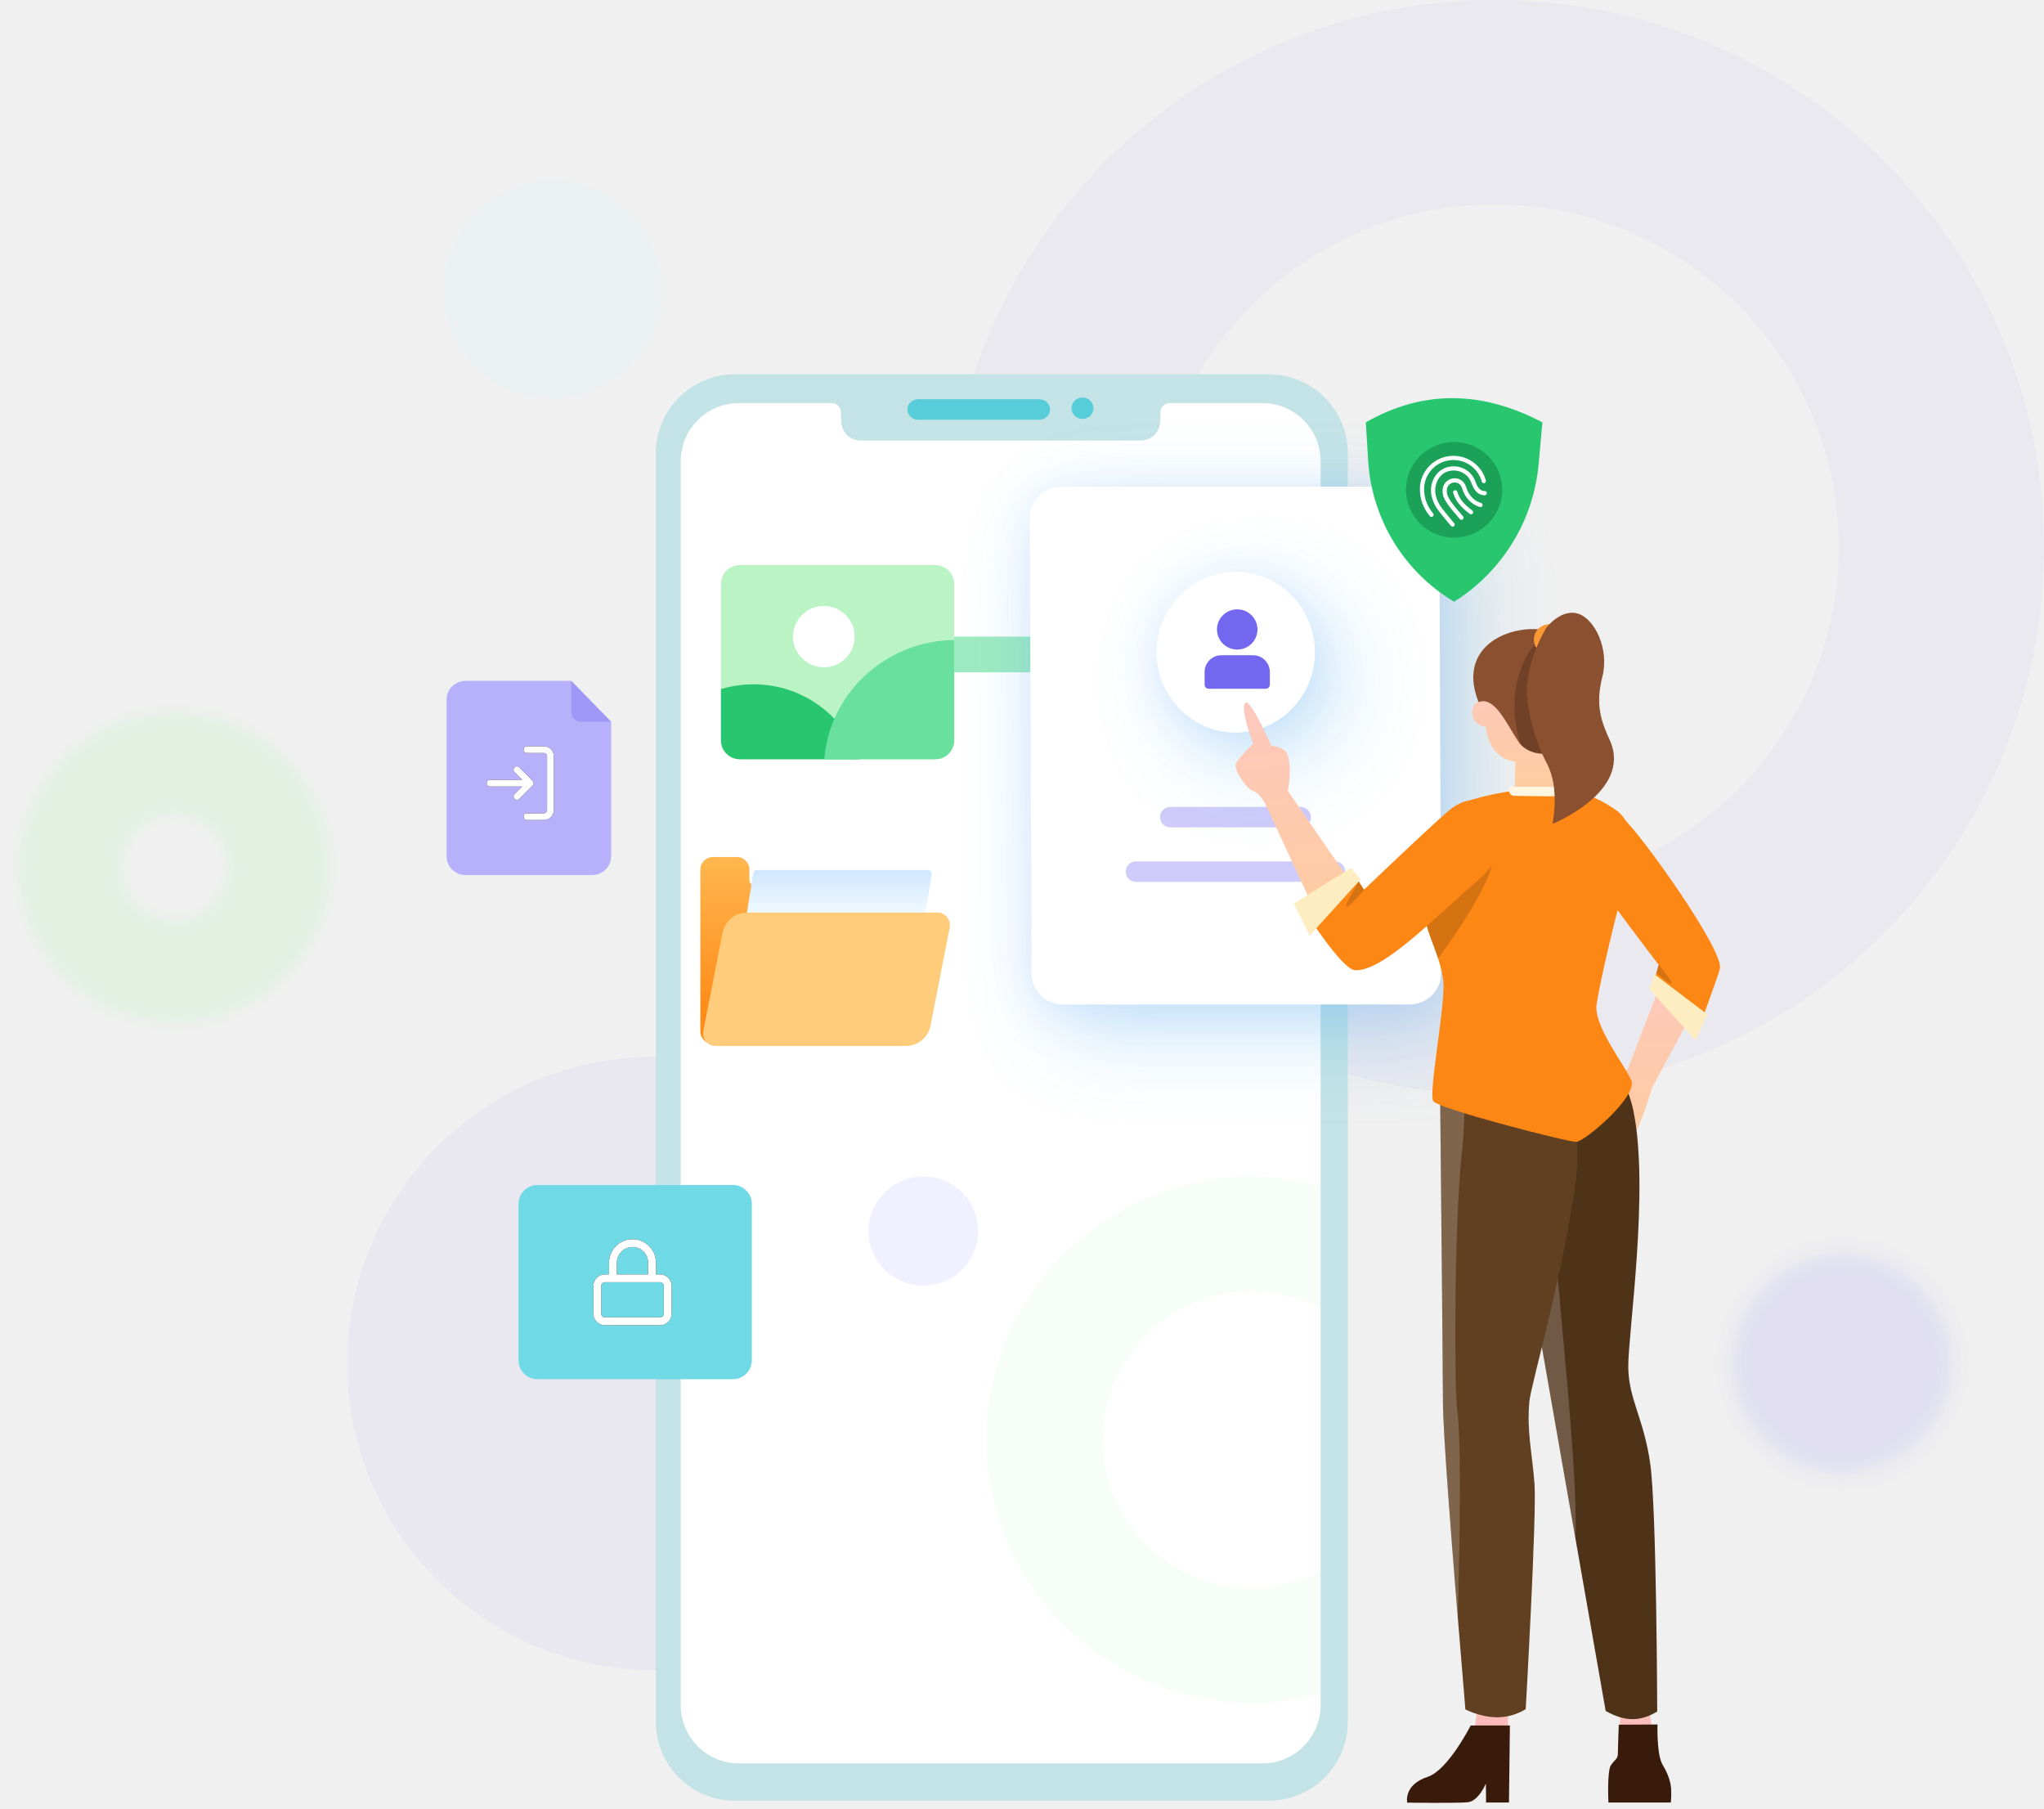
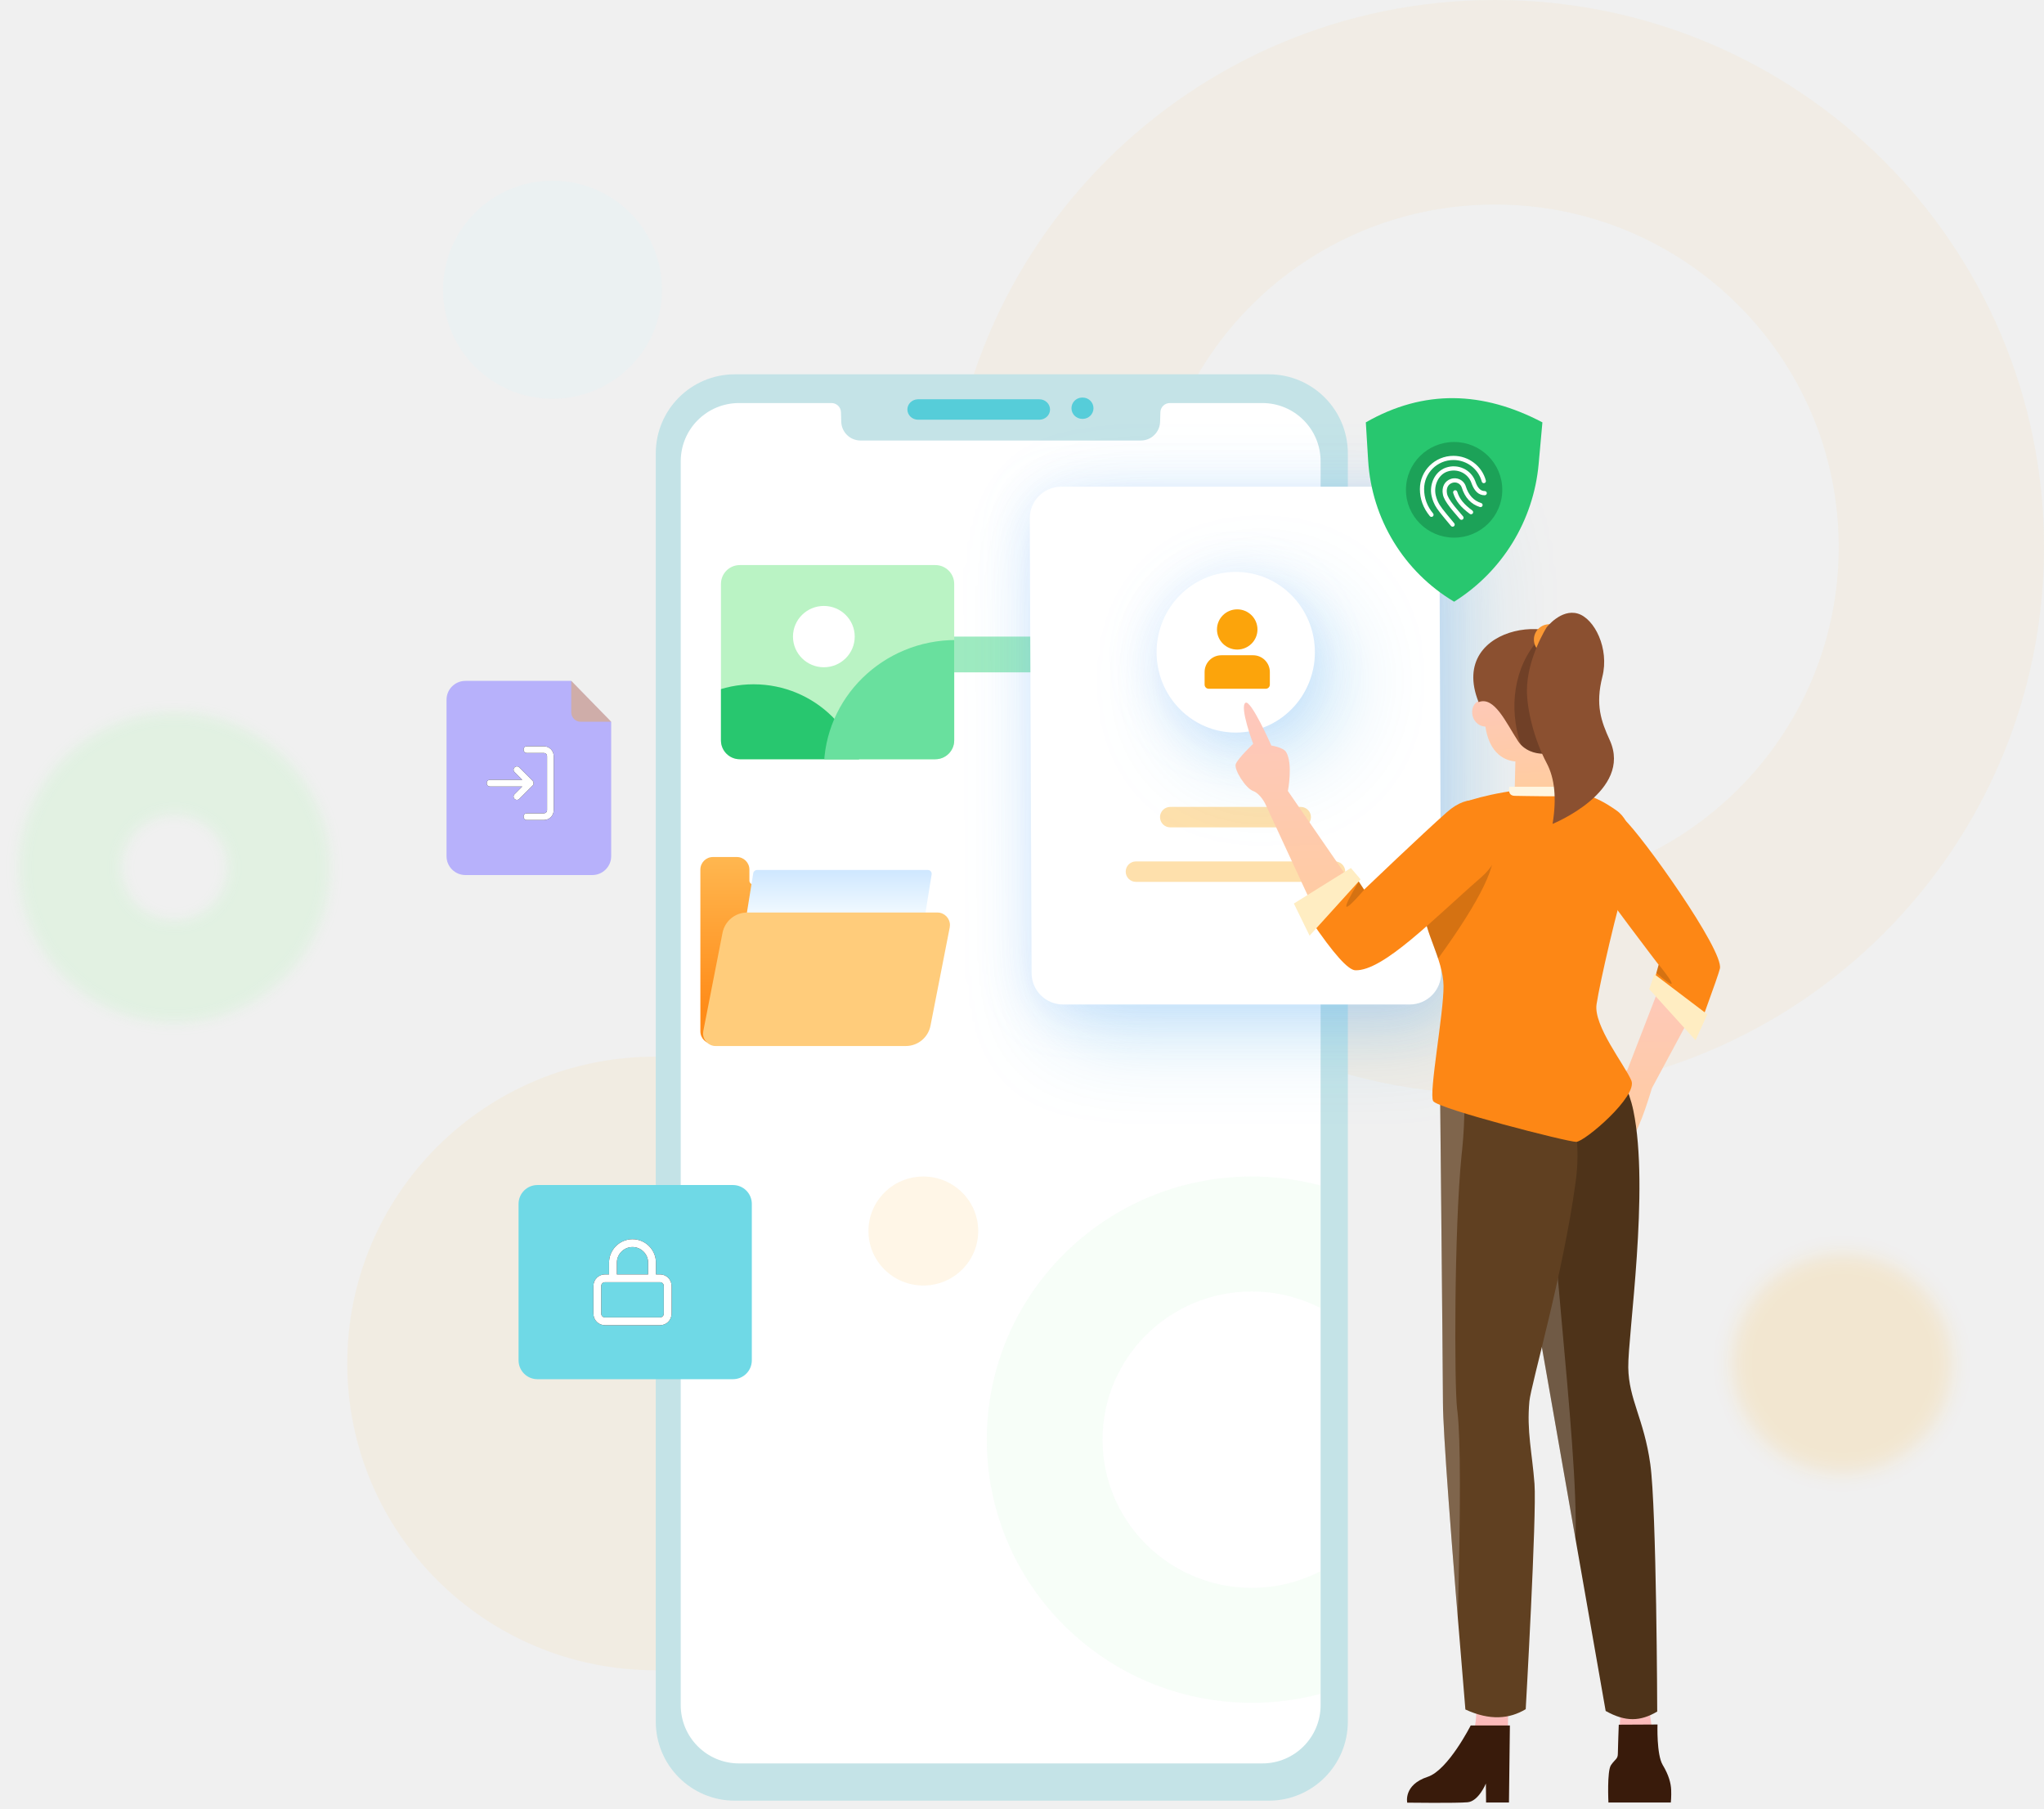
<svg xmlns="http://www.w3.org/2000/svg" xmlns:xlink="http://www.w3.org/1999/xlink" width="650px" height="575px" viewBox="0 0 650 575" version="1.1">
  <defs>
    <filter x="-6.1%" y="-6.1%" width="112.1%" height="112.2%" filterUnits="objectBoundingBox" id="filter-1">
      <feGaussianBlur stdDeviation="2" in="SourceGraphic" />
    </filter>
    <filter x="-12.9%" y="-13.0%" width="125.9%" height="126.0%" filterUnits="objectBoundingBox" id="filter-2">
      <feGaussianBlur stdDeviation="3" in="SourceGraphic" />
    </filter>
    <path d="M18.522,0 L47.957,0 C49.58,-4.62229605e-15 50.908,1.291 50.956,2.913 L51.044,5.956 C51.141,9.274 53.858,11.913 57.176,11.913 L146.307,11.913 C149.625,11.913 152.342,9.274 152.439,5.956 L152.528,2.913 C152.575,1.291 153.903,7.42204646e-16 155.526,0 L184.961,0 C195.191,-1.87911363e-15 203.483,8.293 203.483,18.522 L203.483,413.967 C203.483,424.196 195.191,432.489 184.961,432.489 L18.522,432.489 C8.293,432.489 -5.85268494e-15,424.196 0,413.967 L0,18.522 C2.29997126e-15,8.293 8.293,-1.67360005e-15 18.522,0 Z" id="path-3" />
    <linearGradient x1="50%" y1="81.177%" x2="50%" y2="-34.513%" id="linearGradient-5">
      <stop stop-color="#FF8C19" offset="0%" />
      <stop stop-color="#FFC967" offset="100%" />
    </linearGradient>
    <linearGradient x1="62.11%" y1="31.381%" x2="62.11%" y2="-27.478%" id="linearGradient-6">
      <stop stop-color="#F8FDFF" offset="0%" />
      <stop stop-color="#AAD4FF" offset="100%" />
    </linearGradient>
    <path d="M23.444,4.262 L23.444,21.308 C23.444,23.12 22.058,24.505 20.247,24.505 L14.919,24.505 C14.279,24.505 13.853,24.079 13.853,23.439 C13.853,22.8 14.279,22.374 14.919,22.374 L20.247,22.374 C20.886,22.374 21.312,21.948 21.312,21.308 L21.312,4.262 C21.312,3.622 20.886,3.196 20.247,3.196 L14.919,3.196 C14.279,3.196 13.853,2.77 13.853,2.131 C13.853,1.492 14.279,1.065 14.919,1.065 L20.247,1.065 C22.058,1.065 23.444,2.45 23.444,4.262 Z M16.943,13.211 C17.05,12.998 17.05,12.679 16.943,12.359 C16.837,12.252 16.837,12.146 16.73,12.039 L12.468,7.778 C12.041,7.351 11.402,7.351 10.976,7.778 C10.55,8.204 10.55,8.843 10.976,9.269 L13.427,11.72 L3.197,11.72 C2.557,11.72 2.131,12.146 2.131,12.785 C2.131,13.424 2.557,13.85 3.197,13.85 L13.427,13.85 L10.976,16.301 C10.55,16.727 10.55,17.366 10.976,17.793 C11.189,18.006 11.509,18.112 11.722,18.112 C11.935,18.112 12.255,18.006 12.468,17.793 L16.73,13.531 C16.837,13.424 16.943,13.318 16.943,13.211 Z" id="path-7" />
    <path d="M23.621,12.43 L22.378,12.43 L22.378,8.701 C22.378,4.599 19.021,1.243 14.919,1.243 C10.816,1.243 7.459,4.599 7.459,8.701 L7.459,12.43 L6.216,12.43 C4.103,12.43 2.486,14.046 2.486,16.159 L2.486,24.86 C2.486,26.973 4.103,28.589 6.216,28.589 L23.621,28.589 C25.735,28.589 27.351,26.973 27.351,24.86 L27.351,16.159 C27.351,14.046 25.735,12.43 23.621,12.43 Z M9.946,8.701 C9.946,5.966 12.184,3.729 14.919,3.729 C17.654,3.729 19.892,5.966 19.892,8.701 L19.892,12.43 L9.946,12.43 L9.946,8.701 Z M24.864,24.86 C24.864,25.606 24.367,26.103 23.621,26.103 L6.216,26.103 C5.47,26.103 4.973,25.606 4.973,24.86 L4.973,16.159 C4.973,15.413 5.47,14.916 6.216,14.916 L23.621,14.916 C24.367,14.916 24.864,15.413 24.864,16.159 L24.864,24.86 Z" id="path-9" />
    <path d="M6,0 L68.175,0 C71.489,8.22077476e-15 74.175,2.686 74.175,6 L74.175,55.729 C74.175,59.043 71.489,61.729 68.175,61.729 L6,61.729 C2.686,61.729 4.82055882e-15,59.043 0,55.729 L0,6 C-4.05812251e-16,2.686 2.686,6.08718376e-16 6,0 Z" id="path-11" />
    <path d="M10.04,1.23119728e-13 L120.283,1.23119728e-13 C125.79,1.22108049e-13 130.261,4.453 130.282,9.96 L130.857,154.572 C130.879,160.095 126.42,164.59 120.897,164.612 C120.884,164.612 120.871,164.612 120.858,164.612 L10.615,164.612 C5.107,164.612 0.637,160.159 0.615,154.652 L0.04,10.04 C0.018,4.517 4.477,0.022 10,7.90395561e-05 C10.013,2.63465709e-05 10.027,1.21345806e-13 10.04,1.23119728e-13 Z" id="path-13" />
    <filter x="-29.4%" y="-22.8%" width="171.0%" height="156.5%" filterUnits="objectBoundingBox" id="filter-14">
      <feOffset dx="8" dy="9" in="SourceAlpha" result="shadowOffsetOuter1" />
      <feGaussianBlur stdDeviation="14" in="shadowOffsetOuter1" result="shadowBlurOuter1" />
      <feColorMatrix values="0 0 0 0 0.076   0 0 0 0 0.583   0 0 0 0 0.879  0 0 0 0.229 0" type="matrix" in="shadowBlurOuter1" result="shadowMatrixOuter1" />
      <feOffset dx="0" dy="2" in="SourceAlpha" result="shadowOffsetOuter2" />
      <feGaussianBlur stdDeviation="7.5" in="shadowOffsetOuter2" result="shadowBlurOuter2" />
      <feColorMatrix values="0 0 0 0 0.504   0 0 0 0 0.7   0 0 0 0 1  0 0 0 0.234 0" type="matrix" in="shadowBlurOuter2" result="shadowMatrixOuter2" />
      <feMerge>
        <feMergeNode in="shadowMatrixOuter1" />
        <feMergeNode in="shadowMatrixOuter2" />
      </feMerge>
    </filter>
    <ellipse id="path-15" cx="25.17" cy="25.545" rx="25.17" ry="25.545" />
    <filter x="-76.5%" y="-73.4%" width="284.7%" height="282.0%" filterUnits="objectBoundingBox" id="filter-16">
      <feOffset dx="8" dy="9" in="SourceAlpha" result="shadowOffsetOuter1" />
      <feGaussianBlur stdDeviation="14" in="shadowOffsetOuter1" result="shadowBlurOuter1" />
      <feColorMatrix values="0 0 0 0 0.076   0 0 0 0 0.583   0 0 0 0 0.879  0 0 0 0.229 0" type="matrix" in="shadowBlurOuter1" result="shadowMatrixOuter1" />
      <feOffset dx="0" dy="2" in="SourceAlpha" result="shadowOffsetOuter2" />
      <feGaussianBlur stdDeviation="7.5" in="shadowOffsetOuter2" result="shadowBlurOuter2" />
      <feColorMatrix values="0 0 0 0 0.504   0 0 0 0 0.7   0 0 0 0 1  0 0 0 0.234 0" type="matrix" in="shadowBlurOuter2" result="shadowMatrixOuter2" />
      <feMerge>
        <feMergeNode in="shadowMatrixOuter1" />
        <feMergeNode in="shadowMatrixOuter2" />
      </feMerge>
    </filter>
    <linearGradient x1="47.254%" y1="-28.186%" x2="50%" y2="91.05%" id="linearGradient-17">
      <stop stop-color="#FDC6C6" offset="0%" />
      <stop stop-color="#FFCCA1" offset="100%" />
    </linearGradient>
    <linearGradient x1="45.754%" y1="-28.186%" x2="50%" y2="91.05%" id="linearGradient-18">
      <stop stop-color="#FDC6C6" offset="0%" />
      <stop stop-color="#FAB2B2" offset="100%" />
    </linearGradient>
    <linearGradient x1="44.57%" y1="-28.186%" x2="50%" y2="91.05%" id="linearGradient-19">
      <stop stop-color="#FDC6C6" offset="0%" />
      <stop stop-color="#FAB2B2" offset="100%" />
    </linearGradient>
    <linearGradient x1="44.089%" y1="-28.186%" x2="50%" y2="91.05%" id="linearGradient-20">
      <stop stop-color="#FDC6C6" offset="0%" />
      <stop stop-color="#FFCCA1" offset="100%" />
    </linearGradient>
    <linearGradient x1="47.844%" y1="-28.186%" x2="50%" y2="91.05%" id="linearGradient-21">
      <stop stop-color="#FDC6C6" offset="0%" />
      <stop stop-color="#FFCCA1" offset="100%" />
    </linearGradient>
  </defs>
  <g id="📝-Pages-New" stroke="none" stroke-width="1" fill="none" fill-rule="evenodd">
    <g id="Forgot-Password" transform="translate(-150, -252)">
      <g id="Illustration" transform="translate(156, 252)">
        <g id="Shape">
-           <path d="M469.402,0 C565.83,0 644,77.871 644,173.93 C644,269.988 565.83,347.859 469.402,347.859 C372.974,347.859 294.804,269.988 294.804,173.93 C294.804,77.871 372.974,0 469.402,0 Z M469.402,65.02 C409.022,65.02 360.074,113.781 360.074,173.93 C360.074,234.078 409.022,282.839 469.402,282.839 C529.782,282.839 578.73,234.078 578.73,173.93 C578.73,113.781 529.782,65.02 469.402,65.02 Z" id="Oval" fill="#7367F0" fill-rule="nonzero" opacity="0.053" />
+           <path d="M469.402,0 C565.83,0 644,77.871 644,173.93 C644,269.988 565.83,347.859 469.402,347.859 C372.974,347.859 294.804,269.988 294.804,173.93 C294.804,77.871 372.974,0 469.402,0 Z M469.402,65.02 C409.022,65.02 360.074,113.781 360.074,173.93 C360.074,234.078 409.022,282.839 469.402,282.839 C529.782,282.839 578.73,234.078 578.73,173.93 C578.73,113.781 529.782,65.02 469.402,65.02 Z" id="Oval" fill="#fca40b" fill-rule="nonzero" opacity="0.053" />
          <path d="M49.497,226.488 C76.833,226.488 98.993,248.563 98.993,275.795 C98.993,303.026 76.833,325.102 49.497,325.102 C22.16,325.102 0,303.026 0,275.795 C0,248.563 22.16,226.488 49.497,226.488 Z M49.497,258.998 C40.184,258.998 32.635,266.518 32.635,275.795 C32.635,285.072 40.184,292.592 49.497,292.592 C58.809,292.592 66.358,285.072 66.358,275.795 C66.358,266.518 58.809,258.998 49.497,258.998 Z" id="Oval" fill="#8BF78F" fill-rule="nonzero" opacity="0.141" filter="url(#filter-1)" />
-           <ellipse id="Oval" fill-opacity="0.061" fill="#7367F0" cx="202.338" cy="433.469" rx="97.905" ry="97.531" />
+           <ellipse id="Oval" fill-opacity="0.061" fill="#fca40b" cx="202.338" cy="433.469" rx="97.905" ry="97.531" />
          <ellipse id="Oval" fill="#CEF5FF" opacity="0.141" cx="169.703" cy="92.112" rx="34.811" ry="34.678" />
-           <ellipse id="Oval" fill-opacity="0.136" fill="#7367F0" filter="url(#filter-2)" cx="579.818" cy="433.469" rx="34.811" ry="34.678" />
+           <ellipse id="Oval" fill-opacity="0.136" fill="#fca40b" filter="url(#filter-2)" cx="579.818" cy="433.469" rx="34.811" ry="34.678" />
        </g>
        <g id="File-Organizer" transform="translate(136, 119)">
          <g id="Phone3" transform="translate(66.53949, 0)">
            <path d="M25.137,0 L194.942,0 C208.825,-2.55022564e-15 220.079,11.254 220.079,25.137 L220.079,428.336 C220.079,442.218 208.825,453.473 194.942,453.473 L25.137,453.473 C11.254,453.473 -4.35134254e-14,442.218 -3.10027211e-14,428.336 L-3.10027211e-14,25.137 C-3.62555852e-14,11.254 11.254,2.55022564e-15 25.137,0 Z" id="Rectangle" fill="#C4E3E7" />
            <g id="Group-48" transform="translate(7.937288, 9.138123)">
              <mask id="mask-4" fill="white">
                <use xlink:href="#path-3" />
              </mask>
              <use id="Rectangle" fill="#FFFFFF" xlink:href="#path-3" />
-               <ellipse id="Oval" fill="#7367F0" opacity="0.099" mask="url(#mask-4)" cx="77.146" cy="263.229" rx="17.453" ry="17.328" />
+               <ellipse id="Oval" fill="#fca40b" opacity="0.099" mask="url(#mask-4)" cx="77.146" cy="263.229" rx="17.453" ry="17.328" />
              <path d="M181.591,245.902 C228.13,245.902 265.856,283.358 265.856,329.562 C265.856,375.765 228.13,413.221 181.591,413.221 C135.053,413.221 97.326,375.765 97.326,329.562 C97.326,283.358 135.053,245.902 181.591,245.902 Z M181.591,282.452 C155.385,282.452 134.141,303.544 134.141,329.562 C134.141,355.579 155.385,376.671 181.591,376.671 C207.797,376.671 229.041,355.579 229.041,329.562 C229.041,303.544 207.797,282.452 181.591,282.452 Z" id="Oval" fill="#C8F5D0" opacity="0.141" mask="url(#mask-4)" />
              <path d="M30.473,74.251 L174.542,74.251 C177.682,74.251 180.228,76.796 180.228,79.936 C180.228,83.076 177.682,85.622 174.542,85.622 L30.473,85.622 C27.333,85.622 24.787,83.076 24.787,79.936 C24.787,76.796 27.333,74.251 30.473,74.251 Z" id="Rectangle" fill-opacity="0.642" fill="#68DE9E" mask="url(#mask-4)" />
            </g>
            <path d="M121.969,7.939 C123.851,7.939 125.378,9.393 125.378,11.188 C125.378,12.942 123.919,14.372 122.094,14.435 L121.969,14.437 L83.424,14.437 C81.541,14.437 80.015,12.982 80.015,11.188 C80.015,9.433 81.474,8.004 83.299,7.941 L83.424,7.939 L121.969,7.939 Z" id="Path" fill="#56CDD9" fill-rule="nonzero" />
            <path d="M135.783,7.397 C137.665,7.397 139.192,8.913 139.192,10.782 C139.192,12.609 137.732,14.098 135.908,14.164 L135.783,14.166 L135.604,14.166 C133.721,14.166 132.195,12.651 132.195,10.782 C132.195,8.954 133.654,7.465 135.479,7.4 L135.604,7.397 L135.783,7.397 Z" id="Path" fill="#56CDD9" fill-rule="nonzero" />
          </g>
          <g id="Group-37" transform="translate(80.72003, 152.6991)">
            <path d="M4,0.764 L11.594,0.764 C13.803,0.764 15.594,2.555 15.594,4.764 L15.594,8.266 C15.594,8.94 16.14,9.486 16.813,9.486 L66.823,9.486 C69.032,9.486 70.823,11.277 70.823,13.486 L70.823,56.184 C70.823,58.393 69.032,60.184 66.823,60.184 L4,60.184 C1.791,60.184 2.705415e-16,58.393 0,56.184 L0,4.764 C-2.705415e-16,2.555 1.791,0.764 4,0.764 Z" id="Rectangle" fill="url(#linearGradient-5)" />
            <path d="M18.019,4.891 L72.341,4.891 C73.015,4.891 73.561,5.436 73.561,6.11 C73.561,6.175 73.555,6.239 73.545,6.303 L65.385,57.095 C65.29,57.686 64.78,58.121 64.181,58.121 L9.859,58.121 C9.186,58.121 8.64,57.575 8.64,56.902 C8.64,56.837 8.645,56.772 8.655,56.708 L16.816,5.916 C16.911,5.325 17.421,4.891 18.019,4.891 Z" id="Rectangle" fill="url(#linearGradient-6)" />
            <path d="M79.292,23.178 L73.179,54.392 C72.444,58.146 69.154,60.854 65.328,60.854 L4.859,60.854 C2.65,60.854 0.859,59.064 0.859,56.854 C0.859,56.596 0.884,56.339 0.934,56.086 L7.047,24.871 C7.782,21.117 11.072,18.409 14.898,18.409 L75.367,18.409 C77.576,18.409 79.367,20.2 79.367,22.409 C79.367,22.667 79.342,22.924 79.292,23.178 Z" id="Rectangle" fill="#FFCC7B" />
          </g>
          <g id="Group-28" transform="translate(0, 97.46753)">
            <path d="M6,0 L39.667,0 L39.667,0 L52.359,12.996 L52.359,55.729 C52.359,59.043 49.673,61.729 46.359,61.729 L6,61.729 C2.686,61.729 1.29399067e-15,59.043 0,55.729 L0,6 C-1.29399067e-15,2.686 2.686,6.08718376e-16 6,0 Z" id="Rectangle" fill="#B7B1FB" />
            <g id="Icon" transform="translate(10.65617, 19.72873)">
              <mask id="mask-8" fill="white">
                <use xlink:href="#path-7" />
              </mask>
              <use id="Mask" fill="#000000" fill-rule="nonzero" xlink:href="#path-7" />
              <g id="Group" mask="url(#mask-8)" fill="#FFFFFF">
                <g id="Icon-Color">
                  <rect id="🎨-Icon-Color" x="0" y="0" width="25.575" height="25.57" />
                </g>
              </g>
            </g>
-             <path d="M52.359,12.996 L42.667,12.996 C41.01,12.996 39.667,11.653 39.667,9.996 L39.667,0 L39.667,0 L52.359,12.996 Z" id="Path" fill="#7367F0" fill-rule="nonzero" opacity="0.34" />
+             <path d="M52.359,12.996 L42.667,12.996 C41.01,12.996 39.667,11.653 39.667,9.996 L39.667,0 L39.667,0 L52.359,12.996 Z" id="Path" fill="#fca40b" fill-rule="nonzero" opacity="0.34" />
          </g>
          <g id="Group" transform="translate(22.90704, 257.7475)">
            <path d="M6,0 L68.175,0 C71.489,7.33259634e-15 74.175,2.686 74.175,6 L74.175,55.729 C74.175,59.043 71.489,61.729 68.175,61.729 L6,61.729 C2.686,61.729 4.82055882e-15,59.043 0,55.729 L0,6 C-4.05812251e-16,2.686 2.686,-2.79460044e-16 6,0 Z" id="Rectangle" fill="#6FD9E6" />
            <g transform="translate(21.31234, 15.98131)" id="Icon">
              <mask id="mask-10" fill="white">
                <use xlink:href="#path-9" />
              </mask>
              <use id="Mask" fill="#000000" fill-rule="nonzero" xlink:href="#path-9" />
              <g id="Group" mask="url(#mask-10)" fill="#FFFFFF">
                <g id="Icon-Color">
                  <rect id="🎨-Icon-Color" x="0" y="0" width="29.837" height="29.832" />
                </g>
              </g>
            </g>
          </g>
          <g id="Group-34" transform="translate(87.2649, 60.64646)">
            <mask id="mask-12" fill="white">
              <use xlink:href="#path-11" />
            </mask>
            <use id="Rectangle" fill="#BAF3C4" fill-rule="nonzero" xlink:href="#path-11" />
            <ellipse id="Oval" fill="#FFFFFF" mask="url(#mask-12)" cx="32.724" cy="22.742" rx="9.817" ry="9.747" />
            <ellipse id="Oval" fill="#28C76F" mask="url(#mask-12)" cx="10.363" cy="73.101" rx="35.451" ry="35.197" />
            <ellipse id="Oval" fill="#69E09E" mask="url(#mask-12)" cx="74.721" cy="64.978" rx="41.996" ry="41.153" />
          </g>
          <g id="Group-23" transform="translate(185.4379, 35.7381)">
            <g id="Rectangle">
              <use fill="black" fill-opacity="1" filter="url(#filter-14)" xlink:href="#path-13" />
              <use fill="#FFFFFF" fill-rule="evenodd" xlink:href="#path-13" />
            </g>
-             <path d="M44.7,101.799 L86.198,101.799 C87.992,101.799 89.447,103.254 89.447,105.048 C89.447,106.843 87.992,108.297 86.198,108.297 L44.7,108.297 C42.905,108.297 41.451,106.843 41.451,105.048 C41.451,103.254 42.905,101.799 44.7,101.799 Z" id="Rectangle" fill="#7367F0" fill-rule="nonzero" opacity="0.34" />
-             <path d="M33.792,119.127 L97.106,119.127 C98.9,119.127 100.355,120.582 100.355,122.376 C100.355,124.17 98.9,125.625 97.106,125.625 L33.792,125.625 C31.997,125.625 30.543,124.17 30.543,122.376 C30.543,120.582 31.997,119.127 33.792,119.127 Z" id="Rectangle" fill="#7367F0" fill-rule="nonzero" opacity="0.34" />
+             <path d="M44.7,101.799 L86.198,101.799 C87.992,101.799 89.447,103.254 89.447,105.048 C89.447,106.843 87.992,108.297 86.198,108.297 L44.7,108.297 C42.905,108.297 41.451,106.843 41.451,105.048 C41.451,103.254 42.905,101.799 44.7,101.799 Z" id="Rectangle" fill="#fca40b" fill-rule="nonzero" opacity="0.34" />
+             <path d="M33.792,119.127 L97.106,119.127 C98.9,119.127 100.355,120.582 100.355,122.376 C100.355,124.17 98.9,125.625 97.106,125.625 L33.792,125.625 C31.997,125.625 30.543,124.17 30.543,122.376 C30.543,120.582 31.997,119.127 33.792,119.127 Z" id="Rectangle" fill="#fca40b" fill-rule="nonzero" opacity="0.34" />
            <g id="Icon8" transform="translate(40.36002, 27.07431)">
              <g id="Oval">
                <use fill="black" fill-opacity="1" filter="url(#filter-16)" xlink:href="#path-15" />
                <use fill="#FFFFFF" fill-rule="evenodd" xlink:href="#path-15" />
              </g>
-               <g id="Group-70" transform="translate(15.27136, 11.9127)" fill="#7367F0">
+               <g id="Group-70" transform="translate(15.27136, 11.9127)" fill="#fca40b">
                <path d="M15.42,14.595 C18.362,14.595 20.747,16.98 20.747,19.922 L20.747,23.937 C20.747,24.662 20.16,25.249 19.436,25.249 L1.312,25.249 C0.587,25.249 4.12501135e-12,24.662 4.12470058e-12,23.937 L4.12470058e-12,19.922 C4.12434028e-12,16.98 2.385,14.595 5.327,14.595 L15.42,14.595 Z M10.374,9.84101689e-13 C13.93,9.84101689e-13 16.812,2.862 16.812,6.393 C16.812,9.923 13.93,12.785 10.374,12.785 C6.818,12.785 3.935,9.923 3.935,6.393 C3.935,2.862 6.818,9.84101689e-13 10.374,9.84101689e-13 Z" id="Combined-Shape" />
              </g>
            </g>
          </g>
          <g id="Wom3.5" transform="translate(250.8866, 75.80808)">
            <g id="RArm" transform="translate(108.67, 62.11956)">
              <path d="M16.18,83.5 C16.18,83.5 4.596,96.075 5.402,97.208 C6.208,98.348 12.211,95.304 12.211,95.304 C12.211,95.304 5.18,108.257 6.805,109.143 C8.428,110.03 16.389,107.671 18.731,104.956 C21.072,102.242 24.232,88.977 24.232,88.977 L41.036,53.598 L27.366,49.653 L16.18,83.5 Z" id="Path" fill="url(#linearGradient-17)" transform="translate(23.19889, 79.49308) rotate(2.866471) translate(-23.19889, -79.49308) " />
              <path d="M3.532,19.378 C8.654,27.28 25.898,49.801 25.898,49.801 C25.898,49.801 25.479,51.299 24.642,54.294 L40.488,65.08 C43.49,56.848 45.121,52.154 45.381,50.996 C46.669,45.266 20.635,8.699 14.806,3.415 C5.627,-4.905 -4.297,7.302 3.532,19.378 Z" id="Path" fill="#FD8715" />
              <path d="M30.02,55.78 C30.217,55.398 28.851,53.378 25.924,49.72 L25.18,52.389 C28.209,55.031 29.823,56.161 30.02,55.78 Z" id="Path" fill-opacity="0.16" fill="#000000" />
              <polygon id="Path-70" fill="#FFEDC2" points="24.543 52.787 41.379 65.551 37.627 73.806 22.907 57.55" />
            </g>
            <g id="RLeg" transform="translate(80.353, 132.6765)">
              <polygon id="Path" fill="url(#linearGradient-18)" points="42.233 214.54 41.298 230.358 53.285 230.668 51.032 214.54" />
              <path d="M42.526,220.771 C42.526,220.771 42.863,230.297 40.876,233.623 C38.876,236.949 38.27,239.527 38.182,241.516 C38.087,243.648 38.29,245.58 38.29,245.58 L58.131,245.58 C58.131,245.58 58.627,235.558 57.313,233.668 C55.999,231.778 55.137,231.745 55.137,230.076 C55.127,228.406 54.843,220.834 54.843,220.834 L42.526,220.771 Z" id="Path" fill="#391B0B" transform="translate(48.18969, 233.1756) scale(-1, 1) translate(-48.18969, -233.1756) " />
              <path d="M0,3.356 L31.096,-1.23119728e-13 L31.554,0.422 C33.77,2.518 43.402,12.255 46.169,25.563 C51.394,50.688 44.401,97.093 44.556,107.269 C44.703,117.444 49.547,123.584 51.559,137.971 C53.572,152.359 53.762,216.658 53.762,216.658 C48.426,219.798 43.73,220.023 37.368,216.47 L0,3.356 Z" id="Path" fill="#4E3319" />
              <path d="M27.777,161.771 L8.33198129e-14,3.356 L17.29,1.49 C18.06,56.523 28.812,130.913 27.777,161.771 Z" id="Path" fill-opacity="0.192" fill="#FFFFFF" />
            </g>
            <g id="LLeg" transform="translate(53.82427, 137.0356)">
              <path d="M32.898,208.517 L22.676,208.682 C23.124,215.705 22.038,220.406 19.418,222.785 L19.203,222.971 C14.457,226.92 32.765,225.495 32.765,225.495 L32.898,208.517 Z" id="Path" fill="url(#linearGradient-19)" />
              <path d="M0.716,216.729 L1.01,241.212 L8.289,241.217 L8.352,235.185 C8.352,235.185 10.648,240.809 14.157,241.134 C17.677,241.459 33.359,241.26 33.359,241.26 C33.359,241.26 34.662,235.612 26.856,233.047 C20.363,230.916 13.184,216.729 13.184,216.729 L0.716,216.729 Z" id="Path" fill="#391B0B" transform="translate(17.07846, 229.0246) scale(-1, 1) translate(-17.07846, -229.0246) " />
              <path d="M11.104,1.175 L46.022,0 L46.283,0.48 C47.977,3.67 57.261,22.351 54.395,43.584 C50.371,73.388 40.142,108.327 39.641,113.665 C38.748,123.181 40.534,130.072 41.266,139.901 C41.998,149.73 38.474,211.547 38.474,211.547 C33.292,214.641 27.126,215.249 19.287,211.641 C14.569,155.663 12.193,123.244 12.158,114.385 C12.106,101.097 11.104,1.175 11.104,1.175 Z" id="Path" fill="#604021" />
              <path d="M18.289,33.411 L18.057,35.619 C15.73,58.905 15.748,108.354 16.649,115.98 L16.772,116.963 C17.772,125.569 17.804,147.416 16.87,182.506 L15.653,167.364 C13.347,138.228 12.183,120.568 12.158,114.385 L12.116,107.986 C11.915,82.112 11.104,1.175 11.104,1.175 L18.468,0.927 C19.255,13.704 19.195,24.532 18.289,33.411 Z" id="Path" fill-opacity="0.192" fill="#FFFFFF" />
            </g>
            <g id="Head" transform="translate(75.12274, 3.647605)">
              <path d="M3.12,24.197 C-1.176,24.664 -0.872,32.163 4.358,32.555 C5.427,39.784 9.24,43.229 13.888,43.627 L13.63,54.562 L34.189,54.55 C34.189,54.55 28.4,46.825 28.688,36.25 C28.977,25.674 28.495,15.74 28.495,15.74 L1.866,16.214 L3.12,24.197 Z" id="Path" fill="url(#linearGradient-20)" />
              <path d="M34.653,24.759 C29.649,22.794 25.952,31.254 22.123,37.133 C18.294,43.012 8.374,42.013 7.007,37.133 C1.831,26.444 -2.63,11.911 3.41,10.719 C4.261,-4.73 44.989,-1.083 34.653,24.759 Z" id="Path" fill="#8B5030" transform="translate(18.41901, 21.35847) scale(-1, 1) translate(-18.41901, -21.35847) " />
              <path d="M30.436,4.871 C32.18,6.343 33.294,8.296 33.428,10.719 C39.468,11.911 35.007,26.444 29.831,37.133 C28.56,41.671 19.893,42.853 15.605,38.269 C11.694,26.639 13.365,13.635 21.271,4.873 L21.271,4.873 Z" id="Combined-Shape" fill-opacity="0.199" fill="#000000" />
              <ellipse id="Oval" fill="#FB9934" cx="24.686" cy="4.873" rx="4.909" ry="4.873" />
            </g>
            <g id="Body" transform="translate(60.15703, 54.73855)">
              <path d="M53.256,5.589 C57.843,12.278 65.488,34.983 65.921,40.091 C66.41,45.982 60.048,55.368 59.943,63.897 C59.85,72.428 64.688,98.112 63.234,100.511 C61.792,102.91 20.438,113.533 17.74,113.476 C15.053,113.418 -1.909,98.96 0.219,93.964 C2.359,88.968 12.292,76.552 11.28,69.745 C10.28,62.939 4.471,37.813 1.587,29.262 C-1.286,20.711 -0.328,11.733 5.034,8.053 C7.687,6.232 14.766,1.06 27.373,1.083 C39.98,1.107 52.901,5.07 53.256,5.589 Z" id="Path" fill="#FD8715" transform="translate(32.97393, 57.28004) scale(-1, 1) translate(-32.97393, -57.28004) " />
              <path d="M26.926,0.594 C26.573,2.512 27.17,3.471 28.719,3.471 C31.041,3.471 46.62,3.98 48.73,3.071 C50.137,2.464 50.629,1.639 50.207,0.594 L26.926,0.594 Z" id="Path-68" fill="#FFF6E1" />
              <path d="M6.034,20.057 L6.175,19.987 C14.67,15.777 19.773,15.591 21.483,19.429 C23.694,24.39 17.96,36.312 4.283,55.193 C2.404,49.467 -0.298,44.007 0.027,40.091 C0.278,37.135 2.944,28.285 6.034,20.057 Z" id="Path" fill-opacity="0.16" fill="#000000" />
            </g>
            <g id="LArm" transform="translate(0, 28.55598)">
              <path d="M9.526,32.294 C9.526,32.294 7.996,28.996 5.591,28.104 C3.186,27.212 -0.493,21.301 0.076,19.585 C0.644,17.869 5.62,13.109 5.62,13.109 C5.62,13.109 1.221,1.389 3.17,0.066 C4.891,-1.103 11.405,13.659 11.405,13.659 C11.405,13.659 15.234,14.232 16.118,15.742 C18.345,19.546 16.662,28.104 16.662,28.104 L39.269,60.903 L28.896,74.108 L9.526,32.294 Z" id="Path" fill="url(#linearGradient-21)" />
              <path d="M67.238,34.837 C59.592,41.581 40.89,59.472 40.89,59.472 C40.89,59.472 39.964,58.063 38.111,55.245 L24.126,69.464 C31.159,79.822 35.821,85.037 38.111,85.109 C47.063,85.392 63.102,68.612 78.181,55.51 C91.701,43.762 81.49,22.267 67.238,34.837 Z" id="Path" fill="#FD8715" />
              <path d="M40.946,59.493 C37.448,63.509 35.555,65.298 35.267,64.86 C34.978,64.422 36.297,61.762 39.224,56.88 L40.946,59.493 Z" id="Path" fill-opacity="0.16" fill="#000000" />
              <polygon id="Path-69" fill="#FFEDC2" points="39.786 56.203 23.565 74.108 18.567 63.89 36.7 52.593" />
            </g>
            <path d="M114.094,4.642 C114.094,4.642 109.501,-1.298 104.197,0.261 C98.893,1.819 94.095,11.372 96.373,20.351 C98.64,29.332 96.771,34.454 94.021,40.506 C86.634,56.787 112.208,67.125 112.208,67.125 C110.878,59.082 111.507,52.632 114.094,47.776 C118.091,40.274 120.361,30.653 120.361,24.766 C120.361,14.528 114.094,4.642 114.094,4.642 Z" id="Path" fill="#8B5030" transform="translate(106.5215, 33.56231) scale(-1, 1) translate(-106.5215, -33.56231) " />
          </g>
          <g id="Group-39" transform="translate(292.3374, 7.580808)">
            <path d="M0,7.696 C18.48,-2.876 37.212,-2.25 56.155,7.696 L54.955,20.965 C53.328,38.948 43.384,55.136 28.077,64.715 L28.077,64.715 L28.077,64.715 C12.108,55.202 1.875,38.408 0.742,19.854 L0,7.696 L0,7.696 Z" id="Rectangle" fill="#28C76F" />
            <ellipse id="Oval" fill="#1CA258" cx="28.077" cy="29.143" rx="15.315" ry="15.205" />
            <g id="Group-40" transform="translate(16.59124, 17.73909)" fill="#FFFFFF">
              <path d="M11.268,0.602 C16.139,0.602 20.355,3.862 21.578,8.458 C21.673,8.813 21.459,9.177 21.102,9.271 C20.744,9.365 20.377,9.153 20.283,8.798 C19.214,4.783 15.527,1.932 11.268,1.932 C6.119,1.932 1.946,6.061 1.946,11.152 C1.946,14.026 2.895,16.61 4.806,18.927 C5.04,19.211 4.998,19.63 4.711,19.863 C4.425,20.096 4.003,20.054 3.768,19.769 C1.664,17.217 0.606,14.336 0.606,11.152 C0.606,5.325 5.38,0.602 11.268,0.602 Z" id="Path" />
              <path d="M11.844,3.46 C15.852,3.469 19.112,6.576 19.24,10.5 L19.244,10.723 C19.248,12.917 19.868,14.123 21.056,14.515 C21.407,14.631 21.599,15.008 21.483,15.357 C21.368,15.706 20.99,15.895 20.639,15.779 C18.868,15.194 17.971,13.544 17.908,10.988 L17.905,10.72 C17.897,7.432 15.196,4.799 11.847,4.792 C8.832,4.785 6.267,7.548 5.912,10.64 C5.843,11.242 5.826,11.798 5.86,12.351 L5.897,12.832 C6.044,14.359 6.486,15.618 8.566,21.048 C8.698,21.392 8.525,21.776 8.179,21.906 C7.834,22.035 7.447,21.861 7.315,21.517 L6.203,18.593 C4.878,15.057 4.635,14.095 4.531,12.537 L4.524,12.427 C4.485,11.794 4.504,11.161 4.582,10.483 C5.009,6.768 8.087,3.452 11.844,3.46 Z" id="Path" transform="translate(13.01048, 12.70433) rotate(-19) translate(-13.01048, -12.70433) " />
              <path d="M12.558,7.106 C14.633,7.111 16.346,8.809 16.285,10.862 C16.198,13.82 17.159,16.007 19.175,17.499 C19.472,17.719 19.535,18.136 19.315,18.431 C19.095,18.725 18.676,18.786 18.379,18.566 C15.993,16.801 14.847,14.193 14.947,10.817 C14.985,9.526 13.89,8.44 12.561,8.438 C11.145,8.434 10.1,9.432 9.873,11.211 C9.758,12.116 10.057,13.505 10.724,15.41 L10.838,15.732 C10.934,15.997 11.035,16.269 11.146,16.56 L12.358,19.652 C12.489,19.997 12.315,20.38 11.969,20.509 C11.623,20.637 11.237,20.462 11.106,20.118 L10.134,17.649 L9.893,17.025 C9.78,16.727 9.676,16.448 9.578,16.177 L9.347,15.516 C8.692,13.588 8.404,12.146 8.545,11.039 C8.853,8.618 10.442,7.101 12.558,7.106 Z" id="Path" transform="translate(13.97819, 13.82848) rotate(-19) translate(-13.97819, -13.82848) " />
              <path d="M11.639,11.558 C11.993,11.451 12.367,11.648 12.476,11.999 C13.198,14.34 14.612,16.001 17.272,17.984 C17.568,18.205 17.628,18.622 17.406,18.915 C17.184,19.209 16.764,19.269 16.468,19.048 C13.602,16.911 12.015,15.048 11.194,12.389 C11.086,12.038 11.285,11.666 11.639,11.558 Z" id="Path" />
            </g>
          </g>
        </g>
      </g>
    </g>
  </g>
</svg>
